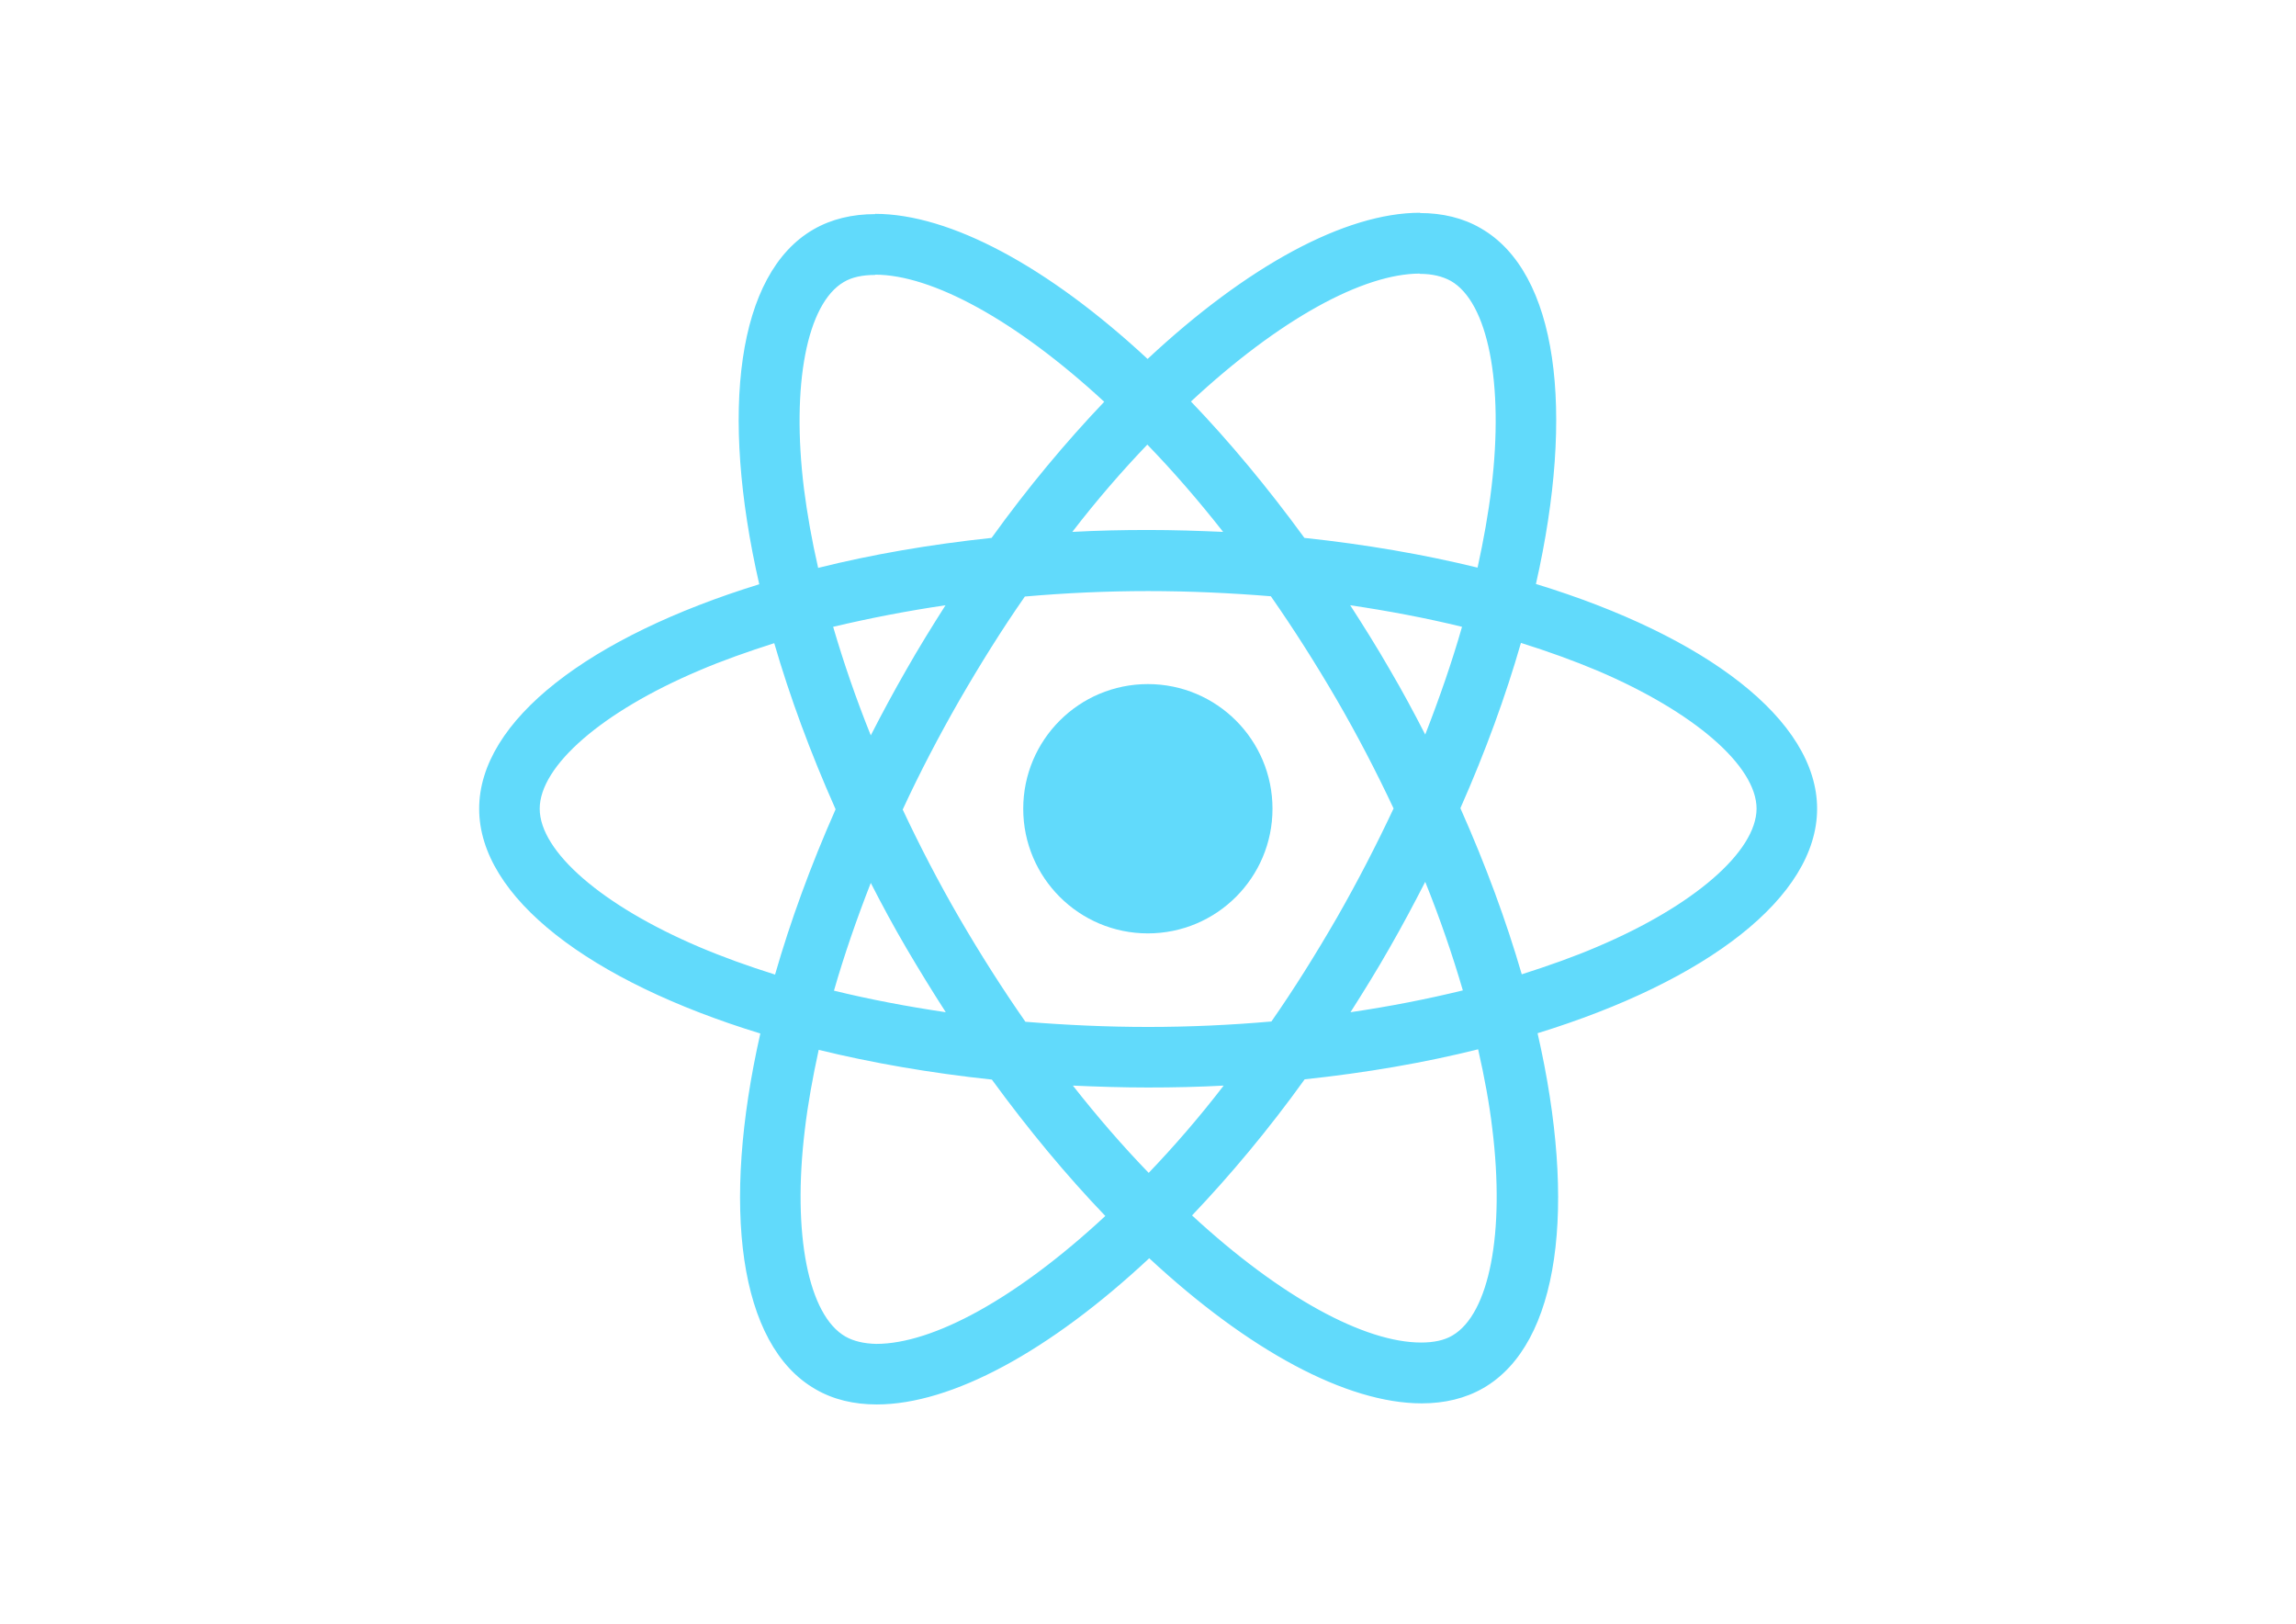
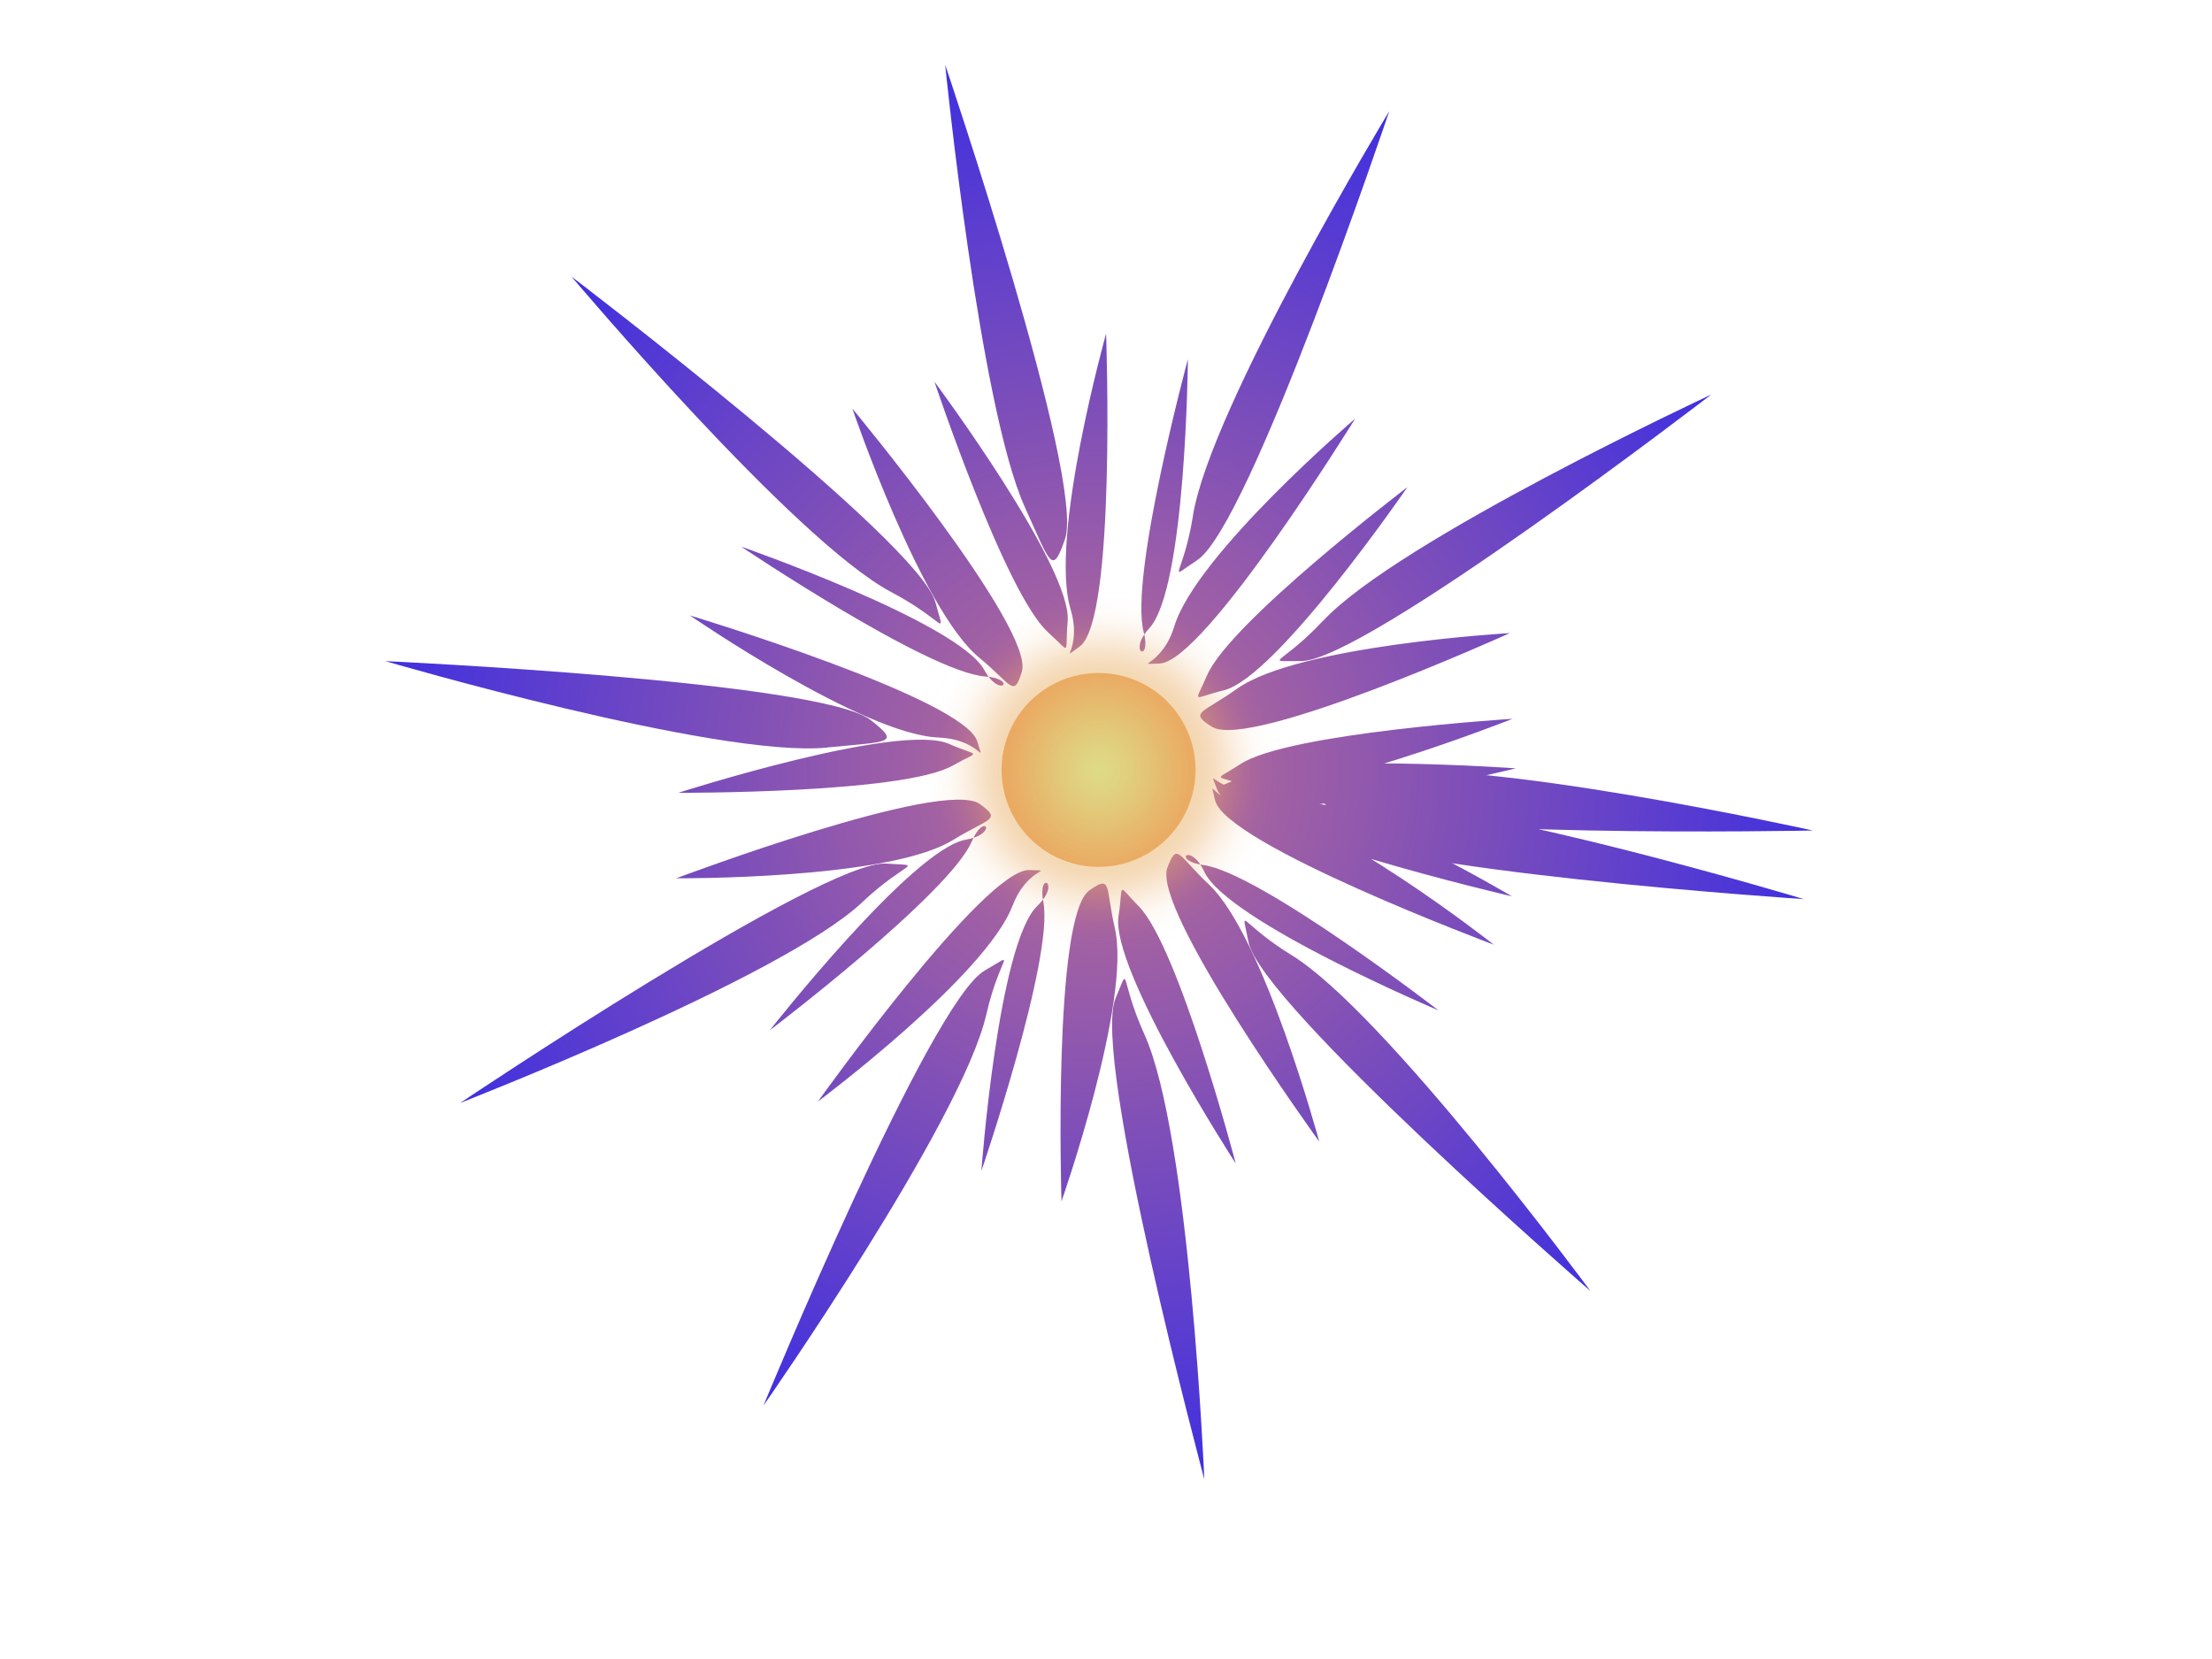
- <svg xmlns="http://www.w3.org/2000/svg" viewBox="0 0 841.9 595.3">
-   <g fill="#61DAFB">
-     <path d="M666.3 296.5c0-32.5-40.7-63.3-103.1-82.4 14.4-63.6 8-114.2-20.2-130.4-6.5-3.8-14.1-5.6-22.4-5.6v22.3c4.6 0 8.3.9 11.4 2.6 13.6 7.8 19.5 37.5 14.9 75.7-1.1 9.4-2.9 19.3-5.1 29.4-19.6-4.8-41-8.5-63.5-10.9-13.5-18.5-27.5-35.3-41.6-50 32.6-30.3 63.2-46.9 84-46.9V78c-27.5 0-63.5 19.6-99.9 53.6-36.4-33.8-72.4-53.2-99.9-53.2v22.3c20.7 0 51.4 16.5 84 46.6-14 14.7-28 31.4-41.3 49.9-22.6 2.4-44 6.1-63.6 11-2.3-10-4-19.7-5.2-29-4.7-38.2 1.1-67.9 14.6-75.8 3-1.8 6.9-2.6 11.5-2.6V78.5c-8.4 0-16 1.8-22.6 5.6-28.1 16.2-34.4 66.7-19.9 130.1-62.2 19.2-102.7 49.9-102.7 82.3 0 32.5 40.7 63.3 103.1 82.4-14.4 63.6-8 114.2 20.2 130.4 6.5 3.8 14.1 5.6 22.5 5.6 27.5 0 63.5-19.6 99.9-53.6 36.4 33.8 72.4 53.2 99.9 53.2 8.4 0 16-1.8 22.6-5.6 28.1-16.2 34.4-66.7 19.9-130.1 62-19.1 102.5-49.9 102.5-82.3zm-130.2-66.7c-3.7 12.9-8.3 26.2-13.5 39.5-4.1-8-8.4-16-13.1-24-4.6-8-9.5-15.8-14.4-23.4 14.2 2.1 27.9 4.7 41 7.9zm-45.8 106.5c-7.8 13.5-15.8 26.3-24.1 38.2-14.9 1.3-30 2-45.2 2-15.1 0-30.2-.7-45-1.9-8.3-11.9-16.4-24.6-24.2-38-7.6-13.1-14.5-26.4-20.8-39.8 6.2-13.4 13.2-26.8 20.7-39.9 7.8-13.5 15.8-26.3 24.1-38.2 14.9-1.3 30-2 45.2-2 15.1 0 30.2.7 45 1.9 8.3 11.9 16.4 24.6 24.2 38 7.6 13.1 14.5 26.4 20.8 39.8-6.3 13.4-13.2 26.8-20.7 39.9zm32.3-13c5.4 13.4 10 26.8 13.8 39.8-13.1 3.2-26.9 5.9-41.2 8 4.9-7.7 9.8-15.6 14.4-23.7 4.6-8 8.9-16.1 13-24.1zM421.2 430c-9.3-9.6-18.6-20.3-27.8-32 9 .4 18.2.7 27.5.7 9.4 0 18.7-.2 27.8-.7-9 11.7-18.3 22.4-27.5 32zm-74.4-58.9c-14.2-2.1-27.9-4.7-41-7.9 3.7-12.9 8.3-26.2 13.5-39.5 4.1 8 8.4 16 13.1 24 4.7 8 9.5 15.8 14.4 23.4zM420.7 163c9.3 9.6 18.6 20.3 27.8 32-9-.4-18.2-.7-27.5-.7-9.4 0-18.7.2-27.8.7 9-11.7 18.3-22.4 27.5-32zm-74 58.9c-4.9 7.7-9.8 15.6-14.4 23.7-4.6 8-8.9 16-13 24-5.4-13.4-10-26.8-13.8-39.8 13.1-3.1 26.9-5.8 41.2-7.9zm-90.5 125.2c-35.4-15.1-58.3-34.9-58.3-50.6 0-15.7 22.9-35.6 58.3-50.6 8.6-3.7 18-7 27.7-10.1 5.7 19.6 13.2 40 22.5 60.9-9.2 20.8-16.6 41.1-22.2 60.6-9.9-3.1-19.3-6.5-28-10.2zM310 490c-13.6-7.8-19.5-37.5-14.9-75.7 1.1-9.4 2.9-19.3 5.1-29.4 19.6 4.8 41 8.5 63.5 10.9 13.5 18.5 27.5 35.3 41.6 50-32.6 30.3-63.2 46.9-84 46.9-4.5-.1-8.3-1-11.3-2.7zm237.2-76.2c4.7 38.2-1.1 67.9-14.6 75.8-3 1.8-6.9 2.6-11.5 2.6-20.7 0-51.4-16.5-84-46.6 14-14.7 28-31.4 41.3-49.9 22.6-2.4 44-6.1 63.6-11 2.3 10.1 4.1 19.8 5.2 29.1zm38.5-66.7c-8.6 3.7-18 7-27.7 10.1-5.7-19.6-13.2-40-22.5-60.9 9.2-20.8 16.6-41.1 22.2-60.6 9.9 3.1 19.3 6.5 28.1 10.2 35.4 15.1 58.3 34.9 58.3 50.6-.1 15.7-23 35.6-58.4 50.6zM320.8 78.4z" />
-     <circle cx="420.9" cy="296.5" r="45.7" />
-     <path d="M520.5 78.1z" />
+ <svg xmlns="http://www.w3.org/2000/svg" xmlns:xlink="http://www.w3.org/1999/xlink" id="svg5319" viewBox="0 0 640 480" version="1.1">
+   <defs id="defs5321">
+     <radialGradient id="radialGradient6065" xlink:href="#linearGradient6057" gradientUnits="userSpaceOnUse" cy="23.63" cx="24.017" gradientTransform="matrix(.94232 .0065397 -.0069462 1.0009 1.5494 -.1784)" r="1.339" />
+     <linearGradient id="linearGradient6057">
+       <stop id="stop6059" stop-color="#dce28c" offset="0" />
+       <stop id="stop6061" stop-color="#eca35d" offset="1" />
+     </linearGradient>
+     <filter id="filter6211" height="1.423" width="1.423" y="-.211" x="-.211" color-interpolation-filters="sRGB">
+       <feGaussianBlur id="feGaussianBlur6213" stdDeviation="0.309" />
+     </filter>
+     <radialGradient id="radialGradient6281" cx="24.027" gradientUnits="userSpaceOnUse" cy="23.66" r="9.861" gradientTransform="matrix(1 0 0 .99068 0 .22058)">
+       <stop id="stop6049" stop-color="#c07090" offset="0" />
+       <stop id="stop6051" stop-color="#4130df" offset="1" />
+     </radialGradient>
+     <radialGradient id="radialGradient6287" cx="24.017" xlink:href="#linearGradient6057" gradientUnits="userSpaceOnUse" cy="23.63" r="1.339" gradientTransform="matrix(1.2354 .0085736 -.0091066 1.3122 -5.4006 -7.5705)" />
+   </defs>
+   <g id="layer1">
+     <g id="g6215" transform="matrix(20.943 0 0 20.943 -185.14 -272.12)">
+       <path id="path5253" fill="url(#radialGradient6065)" d="m25.357 23.63c0 0.479-0.255 0.921-0.67 1.16-0.414 0.239-0.925 0.239-1.34 0-0.414-0.239-0.67-0.682-0.67-1.16-0-0.479 0.255-0.921 0.67-1.16 0.414-0.239 0.925-0.239 1.34 0 0.414 0.239 0.67 0.682 0.67 1.16" />
+       <g id="g2030" fill="url(#radialGradient6281)">
+         <path id="path5990" d="m25.977 23.732c0.712-0.343 3.804-0.124 3.804-0.124s-3.108 0.777-3.772 0.427c-0.408-0.215-0.437-0.108-0.032-0.303h0m-0.511 1.212c0.783 0.108 3.247 2.008 3.247 2.008s-2.918-1.234-3.235-1.915c-0.195-0.419-0.458-0.154-0.012-0.093m-0.894 0.569c0.553 0.564 1.34 3.554 1.34 3.554s-1.737-2.68-1.619-3.421c0.072-0.456-0.035-0.453 0.279-0.132m-1.318-0.06c0.149 0.776-0.856 3.717-0.856 3.717s0.231-3.147 0.775-3.665c0.334-0.318-0.004-0.494 0.081-0.052m-0.987-0.839c-0.309 0.727-2.792 2.612-2.792 2.612s1.967-2.505 2.707-2.633c0.455-0.079 0.262-0.393 0.085 0.021m-0.265-1.045c-0.688 0.389-3.79 0.376-3.79 0.376s3.055-0.98 3.741-0.675c0.422 0.188 0.441 0.077 0.049 0.299m0.449-1.231c-0.788-0.057-3.372-1.794-3.372-1.794s2.998 1.045 3.359 1.704c0.222 0.405 0.462 0.123 0.014 0.09v-0m0.869-0.609c-0.589-0.527-1.571-3.463-1.571-3.463s1.91 2.567 1.84 3.315c-0.043 0.46 0.065 0.448-0.27 0.148m1.32-0.006c-0.2-0.764 0.611-3.767 0.611-3.767s-0.025 3.163-0.533 3.716c-0.313 0.34 0.036 0.487-0.078 0.051v-0m0.877 0.598c0.309-0.727 2.766-2.598 2.766-2.598s-1.806 2.63-2.536 2.806c-0.449 0.108-0.407 0.206-0.231-0.208v-0m0.46 1.228c0.66-0.434 3.76-0.626 3.76-0.626s-2.989 1.181-3.694 0.922c-0.433-0.159-0.442-0.049-0.066-0.296" />
+         <path id="path5992" d="m26.153 24.134c1.034 0.107 3.324 1.91 3.324 1.91s-3.715-1.389-3.851-1.997c-0.084-0.374-0.062 0.026 0.527 0.087m-0.612 1.078c0.758 0.711 1.524 3.551 1.524 3.551s-2.32-3.202-2.097-3.784c0.137-0.358 0.142-0.172 0.573 0.233m-1.299 0.605c0.232 1.014-0.737 3.772-0.737 3.772s-0.124-3.936 0.385-4.295c0.313-0.221 0.219-0.055 0.352 0.522m-1.414-0.31c-0.369 0.972-2.687 2.704-2.687 2.704s2.3-3.223 2.922-3.197c0.383 0.016-0.024-0.06-0.234 0.493v0m-0.829-0.905c-0.884 0.547-3.817 0.526-3.817 0.526s3.691-1.391 4.195-1.025c0.31 0.225 0.126 0.188-0.378 0.5m-0.194-1.42c-1.038-0.038-3.434-1.686-3.434-1.686s3.795 1.144 3.97 1.742c0.108 0.367 0.056-0.033-0.535-0.055h-0m0.56-1.105c-0.803-0.66-1.751-3.439-1.751-3.439s2.525 3.04 2.341 3.635c-0.113 0.366-0.133 0.18-0.59-0.196v-0m1.263-0.669c-0.297-0.996 0.491-3.806 0.491-3.806s0.143 3.964-0.366 4.323c-0.313 0.221 0.044 0.05-0.125-0.517m1.433 0.238c0.303-0.995 2.498-2.869 2.498-2.869s-2.079 3.366-2.702 3.382c-0.383 0.009 0.031 0.054 0.204-0.513h0m0.866 0.862c0.847-0.603 3.769-0.769 3.769-0.769s-3.589 1.626-4.115 1.294c-0.324-0.204-0.136-0.181 0.346-0.525m0.267 1.412c1.039-0.03 3.531 1.455 3.531 1.455s-3.859-0.893-4.073-1.478c-0.132-0.36-0.05 0.04 0.542 0.023h0" />
+         <path id="path5994" d="m27.694 24.095c1.52-0.05 6.067 1.32 6.067 1.32s-6.038-0.398-6.689-0.979c-0.401-0.357-0.244-0.313 0.622-0.341m-1.008 2.095c1.295 0.798 4.126 4.639 4.126 4.639s-4.556-3.963-4.723-4.82c-0.103-0.527-0.141-0.274 0.596 0.181v0m-2.034 1.095c0.627 1.385 0.827 6.145 0.827 6.145s-1.565-5.841-1.226-6.645c0.209-0.494 0.042-0.289 0.399 0.5v0m-2.186-0.272c-0.341 1.482-3.077 5.398-3.077 5.398s2.298-5.579 3.057-6.01c0.467-0.265 0.214-0.232 0.02 0.613m-1.717-1.552c-1.109 1.041-5.551 2.769-5.551 2.769s5.018-3.368 5.889-3.307c0.535 0.038 0.293-0.056-0.338 0.537h-0m-0.481-2.14c-1.513 0.15-6.103-1.194-6.103-1.194s6.015 0.276 6.703 0.813c0.423 0.33 0.261 0.295-0.601 0.38h-0m0.887-2.147c-1.344-0.712-4.418-4.359-4.418-4.359s4.807 3.658 5.029 4.502c0.137 0.519 0.154 0.262-0.611-0.143m1.846-1.173c-0.627-1.385-1.101-6.111-1.101-6.111s1.942 5.729 1.655 6.553c-0.176 0.507-0.197 0.347-0.554-0.442h-0m2.322 0.116c0.242-1.501 2.712-5.587 2.712-5.587s-1.924 5.722-2.652 6.202c-0.448 0.296-0.197 0.24-0.059-0.615m1.8 1.451c1.039-1.111 5.358-3.122 5.358-3.122s-4.792 3.686-5.665 3.681c-0.537-0.003-0.286 0.073 0.306-0.56h0m0.599 2.114c1.5-0.25 6.165 0.787 6.165 0.787s-6.02 0.121-6.742-0.369c-0.444-0.301-0.278-0.276 0.577-0.418" />
+       </g>
+       <path id="path6191" opacity=".561" filter="url(#filter6211)" fill="url(#radialGradient6287)" d="m25.811 23.643c0 0.627-0.335 1.207-0.878 1.521-0.543 0.314-1.213 0.314-1.756 0-0.543-0.314-0.878-0.894-0.878-1.521-0-0.627 0.335-1.207 0.878-1.521 0.543-0.314 1.213-0.314 1.756 0 0.543 0.314 0.878 0.894 0.878 1.521" />
+     </g>
  </g>
</svg>
